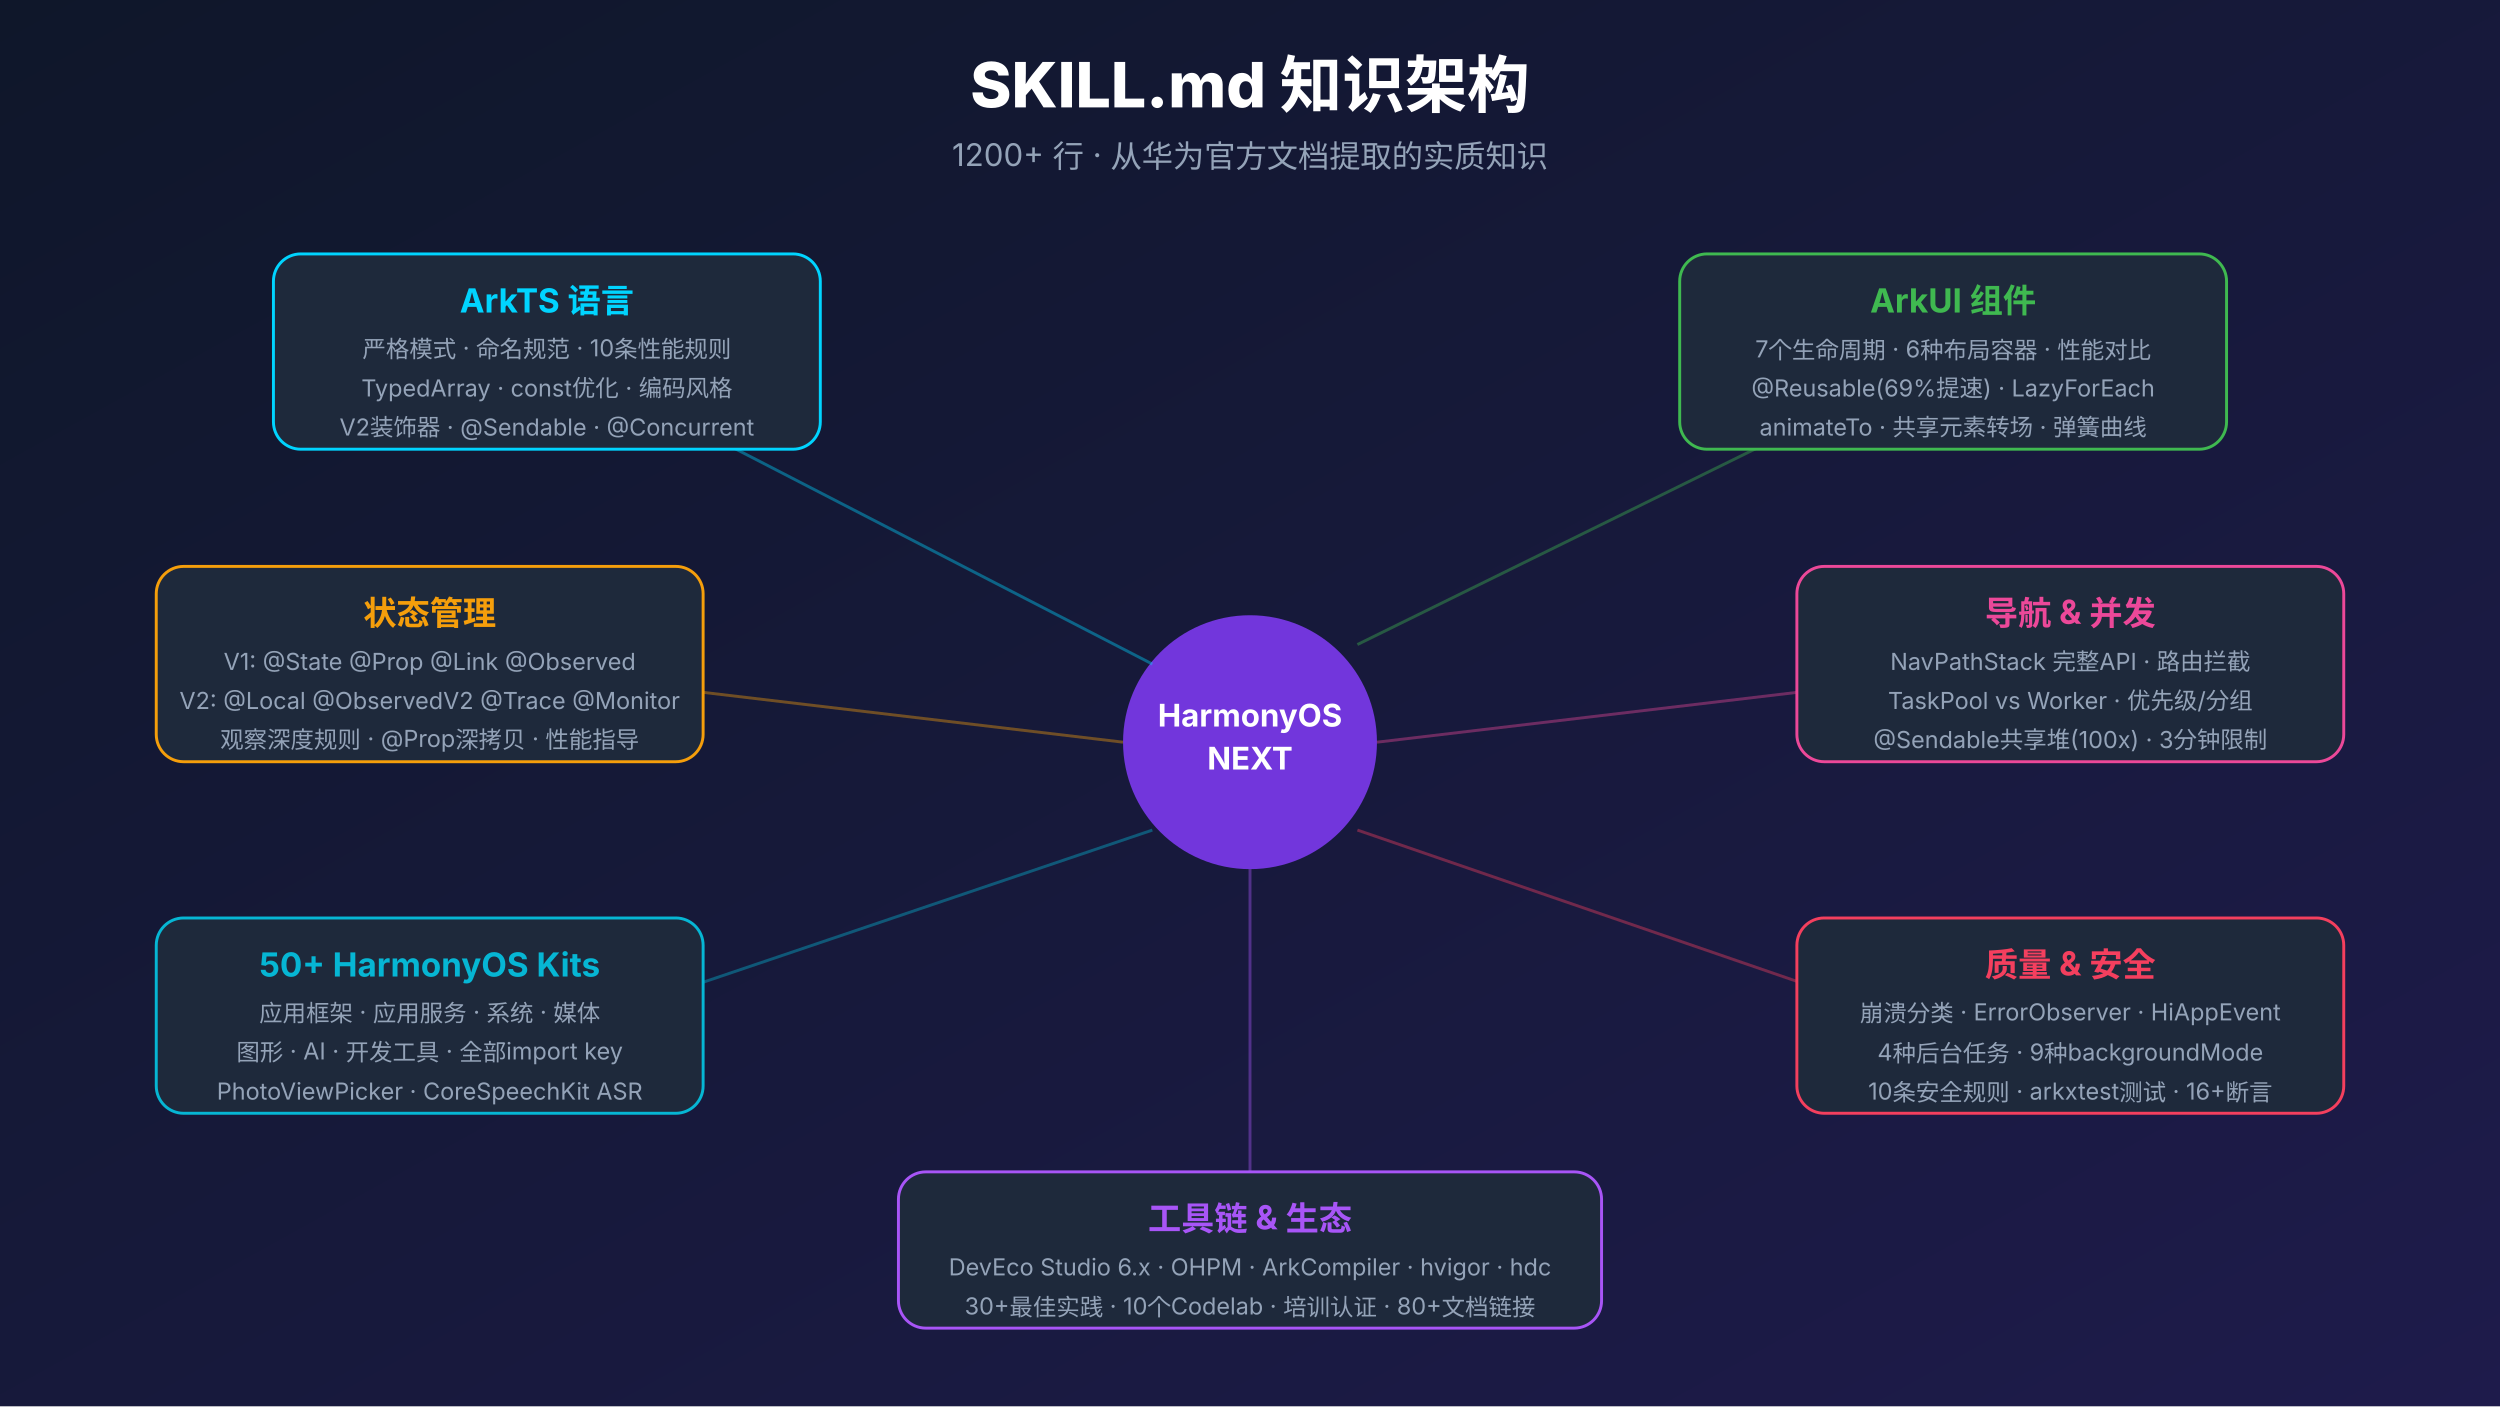
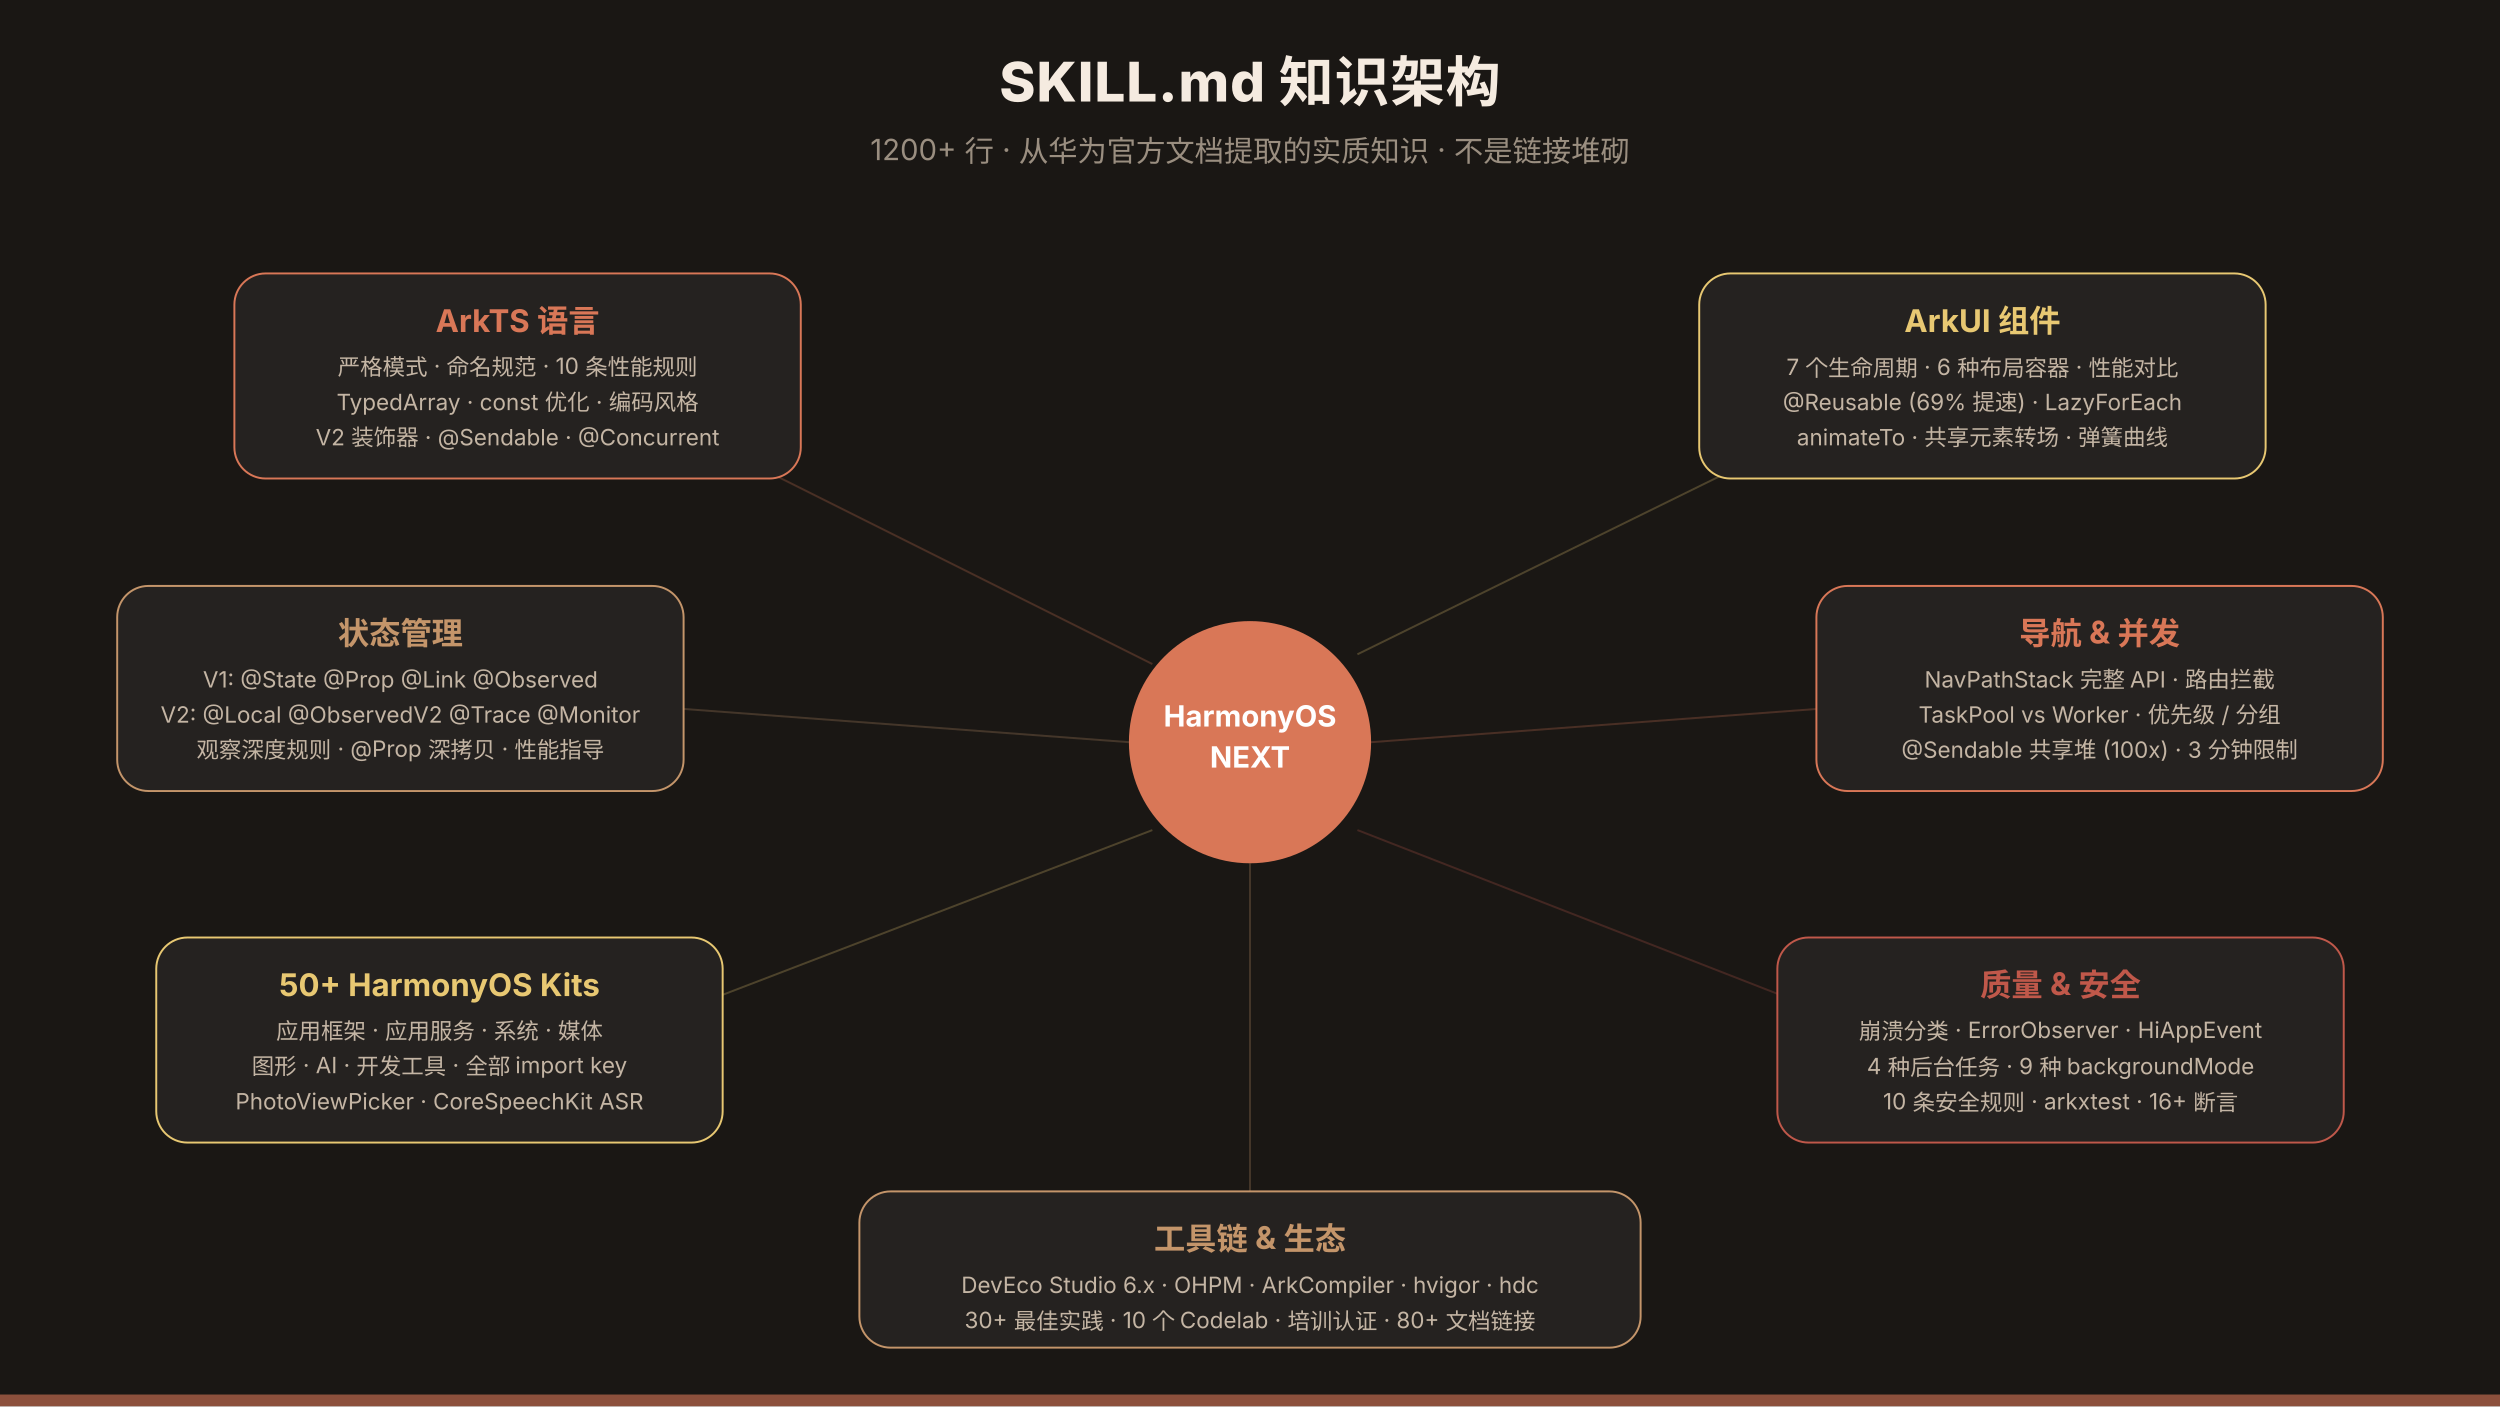
- <svg xmlns="http://www.w3.org/2000/svg" viewBox="0 0 1280 720" font-family="-apple-system, 'PingFang SC', 'Microsoft YaHei', sans-serif">
-   <defs>
-     <linearGradient id="bgk" x1="0%" y1="0%" x2="100%" y2="100%">
-       <stop offset="0%" stop-color="#0f172a" />
-       <stop offset="100%" stop-color="#1e1b4b" />
-     </linearGradient>
-   </defs>
-   <rect width="1280" height="720" fill="url(#bgk)" />
-   <text x="640" y="55" font-size="32" font-weight="800" fill="#fff" text-anchor="middle">SKILL.md 知识架构</text>
-   <text x="640" y="85" font-size="16" fill="#94a3b8" text-anchor="middle">1200+ 行 · 从华为官方文档提取的实质知识</text>
-   <circle cx="640" cy="380" r="65" fill="#7c3aed" opacity="0.9" />
-   <text x="640" y="372" font-size="16" font-weight="700" fill="#fff" text-anchor="middle">HarmonyOS</text>
-   <text x="640" y="394" font-size="16" font-weight="700" fill="#fff" text-anchor="middle">NEXT</text>
-   <line x1="590" y1="340" x2="280" y2="180" stroke="#00d4ff" stroke-width="1.5" opacity="0.4" />
-   <rect x="140" y="130" width="280" height="100" rx="14" fill="#1e293b" stroke="#00d4ff" stroke-width="1.5" />
-   <text x="280" y="160" font-size="17" font-weight="700" fill="#00d4ff" text-anchor="middle">ArkTS 语言</text>
-   <text x="280" y="183" font-size="12" fill="#94a3b8" text-anchor="middle">严格模式 · 命名规范 · 10条性能规则</text>
-   <text x="280" y="203" font-size="12" fill="#94a3b8" text-anchor="middle">TypedArray · const优化 · 编码风格</text>
-   <text x="280" y="223" font-size="12" fill="#94a3b8" text-anchor="middle">V2装饰器 · @Sendable · @Concurrent</text>
-   <line x1="695" y1="330" x2="1000" y2="180" stroke="#3fb950" stroke-width="1.5" opacity="0.4" />
-   <rect x="860" y="130" width="280" height="100" rx="14" fill="#1e293b" stroke="#3fb950" stroke-width="1.5" />
-   <text x="1000" y="160" font-size="17" font-weight="700" fill="#3fb950" text-anchor="middle">ArkUI 组件</text>
-   <text x="1000" y="183" font-size="12" fill="#94a3b8" text-anchor="middle">7个生命周期 · 6种布局容器 · 性能对比</text>
-   <text x="1000" y="203" font-size="12" fill="#94a3b8" text-anchor="middle">@Reusable(69%提速) · LazyForEach</text>
-   <text x="1000" y="223" font-size="12" fill="#94a3b8" text-anchor="middle">animateTo · 共享元素转场 · 弹簧曲线</text>
-   <line x1="575" y1="380" x2="280" y2="345" stroke="#f59e0b" stroke-width="1.5" opacity="0.4" />
-   <rect x="80" y="290" width="280" height="100" rx="14" fill="#1e293b" stroke="#f59e0b" stroke-width="1.5" />
-   <text x="220" y="320" font-size="17" font-weight="700" fill="#f59e0b" text-anchor="middle">状态管理</text>
-   <text x="220" y="343" font-size="12" fill="#94a3b8" text-anchor="middle">V1: @State @Prop @Link @Observed</text>
-   <text x="220" y="363" font-size="12" fill="#94a3b8" text-anchor="middle">V2: @Local @ObservedV2 @Trace @Monitor</text>
-   <text x="220" y="383" font-size="12" fill="#94a3b8" text-anchor="middle">观察深度规则 · @Prop深拷贝 · 性能指导</text>
-   <line x1="705" y1="380" x2="1000" y2="345" stroke="#ec4899" stroke-width="1.5" opacity="0.4" />
-   <rect x="920" y="290" width="280" height="100" rx="14" fill="#1e293b" stroke="#ec4899" stroke-width="1.5" />
-   <text x="1060" y="320" font-size="17" font-weight="700" fill="#ec4899" text-anchor="middle">导航 &amp; 并发</text>
-   <text x="1060" y="343" font-size="12" fill="#94a3b8" text-anchor="middle">NavPathStack 完整API · 路由拦截</text>
-   <text x="1060" y="363" font-size="12" fill="#94a3b8" text-anchor="middle">TaskPool vs Worker · 优先级/分组</text>
-   <text x="1060" y="383" font-size="12" fill="#94a3b8" text-anchor="middle">@Sendable共享堆(100x) · 3分钟限制</text>
-   <line x1="590" y1="425" x2="280" y2="530" stroke="#06b6d4" stroke-width="1.5" opacity="0.4" />
-   <rect x="80" y="470" width="280" height="100" rx="14" fill="#1e293b" stroke="#06b6d4" stroke-width="1.5" />
-   <text x="220" y="500" font-size="17" font-weight="700" fill="#06b6d4" text-anchor="middle">50+ HarmonyOS Kits</text>
-   <text x="220" y="523" font-size="12" fill="#94a3b8" text-anchor="middle">应用框架 · 应用服务 · 系统 · 媒体</text>
-   <text x="220" y="543" font-size="12" fill="#94a3b8" text-anchor="middle">图形 · AI · 开发工具 · 全部import key</text>
-   <text x="220" y="563" font-size="12" fill="#94a3b8" text-anchor="middle">PhotoViewPicker · CoreSpeechKit ASR</text>
-   <line x1="695" y1="425" x2="1000" y2="530" stroke="#f43f5e" stroke-width="1.5" opacity="0.4" />
-   <rect x="920" y="470" width="280" height="100" rx="14" fill="#1e293b" stroke="#f43f5e" stroke-width="1.5" />
-   <text x="1060" y="500" font-size="17" font-weight="700" fill="#f43f5e" text-anchor="middle">质量 &amp; 安全</text>
-   <text x="1060" y="523" font-size="12" fill="#94a3b8" text-anchor="middle">崩溃分类 · ErrorObserver · HiAppEvent</text>
-   <text x="1060" y="543" font-size="12" fill="#94a3b8" text-anchor="middle">4种后台任务 · 9种backgroundMode</text>
-   <text x="1060" y="563" font-size="12" fill="#94a3b8" text-anchor="middle">10条安全规则 · arkxtest测试 · 16+断言</text>
-   <line x1="640" y1="445" x2="640" y2="600" stroke="#a855f7" stroke-width="1.5" opacity="0.4" />
-   <rect x="460" y="600" width="360" height="80" rx="14" fill="#1e293b" stroke="#a855f7" stroke-width="1.5" />
-   <text x="640" y="630" font-size="17" font-weight="700" fill="#a855f7" text-anchor="middle">工具链 &amp; 生态</text>
-   <text x="640" y="653" font-size="12" fill="#94a3b8" text-anchor="middle">DevEco Studio 6.x · OHPM · ArkCompiler · hvigor · hdc</text>
-   <text x="640" y="673" font-size="12" fill="#94a3b8" text-anchor="middle">30+最佳实践 · 10个Codelab · 培训认证 · 80+文档链接</text>
+ <svg xmlns="http://www.w3.org/2000/svg" viewBox="0 0 1280 720" font-family="-apple-system, 'PingFang SC', 'Söhne', 'Microsoft YaHei', sans-serif">
+   <rect width="1280" height="720" fill="#1a1714" />
+   <text x="640" y="52" font-size="28" font-weight="800" fill="#f5ebe0" text-anchor="middle" letter-spacing="0.5">SKILL.md 知识架构</text>
+   <text x="640" y="82" font-size="15" fill="#9a8e80" text-anchor="middle">1200+ 行 · 从华为官方文档提取的实质知识 · 不是链接堆砌</text>
+   <circle cx="640" cy="380" r="62" fill="#D97757" />
+   <text x="640" y="372" font-size="15" font-weight="700" fill="#fff" text-anchor="middle">HarmonyOS</text>
+   <text x="640" y="393" font-size="15" font-weight="700" fill="#fff" text-anchor="middle">NEXT</text>
+   <line x1="590" y1="340" x2="290" y2="190" stroke="#D97757" stroke-width="1" opacity="0.25" />
+   <line x1="695" y1="335" x2="990" y2="190" stroke="#E8C872" stroke-width="1" opacity="0.25" />
+   <line x1="578" y1="380" x2="310" y2="360" stroke="#c4956a" stroke-width="1" opacity="0.25" />
+   <line x1="702" y1="380" x2="970" y2="360" stroke="#D97757" stroke-width="1" opacity="0.25" />
+   <line x1="590" y1="425" x2="290" y2="540" stroke="#E8C872" stroke-width="1" opacity="0.25" />
+   <line x1="695" y1="425" x2="990" y2="540" stroke="#c0584a" stroke-width="1" opacity="0.25" />
+   <line x1="640" y1="442" x2="640" y2="610" stroke="#c4956a" stroke-width="1" opacity="0.25" />
+   <rect x="120" y="140" width="290" height="105" rx="16" fill="#252220" stroke="#D97757" stroke-width="1" />
+   <text x="265" y="170" font-size="16" font-weight="700" fill="#D97757" text-anchor="middle">ArkTS 语言</text>
+   <text x="265" y="192" font-size="11.5" fill="#c4b5a4" text-anchor="middle">严格模式 · 命名规范 · 10 条性能规则</text>
+   <text x="265" y="210" font-size="11.5" fill="#c4b5a4" text-anchor="middle">TypedArray · const 优化 · 编码风格</text>
+   <text x="265" y="228" font-size="11.5" fill="#c4b5a4" text-anchor="middle">V2 装饰器 · @Sendable · @Concurrent</text>
+   <rect x="870" y="140" width="290" height="105" rx="16" fill="#252220" stroke="#E8C872" stroke-width="1" />
+   <text x="1015" y="170" font-size="16" font-weight="700" fill="#E8C872" text-anchor="middle">ArkUI 组件</text>
+   <text x="1015" y="192" font-size="11.5" fill="#c4b5a4" text-anchor="middle">7 个生命周期 · 6 种布局容器 · 性能对比</text>
+   <text x="1015" y="210" font-size="11.5" fill="#c4b5a4" text-anchor="middle">@Reusable (69% 提速) · LazyForEach</text>
+   <text x="1015" y="228" font-size="11.5" fill="#c4b5a4" text-anchor="middle">animateTo · 共享元素转场 · 弹簧曲线</text>
+   <rect x="60" y="300" width="290" height="105" rx="16" fill="#252220" stroke="#c4956a" stroke-width="1" />
+   <text x="205" y="330" font-size="16" font-weight="700" fill="#c4956a" text-anchor="middle">状态管理</text>
+   <text x="205" y="352" font-size="11.5" fill="#c4b5a4" text-anchor="middle">V1: @State @Prop @Link @Observed</text>
+   <text x="205" y="370" font-size="11.5" fill="#c4b5a4" text-anchor="middle">V2: @Local @ObservedV2 @Trace @Monitor</text>
+   <text x="205" y="388" font-size="11.5" fill="#c4b5a4" text-anchor="middle">观察深度规则 · @Prop 深拷贝 · 性能指导</text>
+   <rect x="930" y="300" width="290" height="105" rx="16" fill="#252220" stroke="#D97757" stroke-width="1" />
+   <text x="1075" y="330" font-size="16" font-weight="700" fill="#D97757" text-anchor="middle">导航 &amp; 并发</text>
+   <text x="1075" y="352" font-size="11.5" fill="#c4b5a4" text-anchor="middle">NavPathStack 完整 API · 路由拦截</text>
+   <text x="1075" y="370" font-size="11.5" fill="#c4b5a4" text-anchor="middle">TaskPool vs Worker · 优先级 / 分组</text>
+   <text x="1075" y="388" font-size="11.5" fill="#c4b5a4" text-anchor="middle">@Sendable 共享堆 (100x) · 3 分钟限制</text>
+   <rect x="80" y="480" width="290" height="105" rx="16" fill="#252220" stroke="#E8C872" stroke-width="1" />
+   <text x="225" y="510" font-size="16" font-weight="700" fill="#E8C872" text-anchor="middle">50+ HarmonyOS Kits</text>
+   <text x="225" y="532" font-size="11.5" fill="#c4b5a4" text-anchor="middle">应用框架 · 应用服务 · 系统 · 媒体</text>
+   <text x="225" y="550" font-size="11.5" fill="#c4b5a4" text-anchor="middle">图形 · AI · 开发工具 · 全部 import key</text>
+   <text x="225" y="568" font-size="11.5" fill="#c4b5a4" text-anchor="middle">PhotoViewPicker · CoreSpeechKit ASR</text>
+   <rect x="910" y="480" width="290" height="105" rx="16" fill="#252220" stroke="#c0584a" stroke-width="1" />
+   <text x="1055" y="510" font-size="16" font-weight="700" fill="#c0584a" text-anchor="middle">质量 &amp; 安全</text>
+   <text x="1055" y="532" font-size="11.5" fill="#c4b5a4" text-anchor="middle">崩溃分类 · ErrorObserver · HiAppEvent</text>
+   <text x="1055" y="550" font-size="11.5" fill="#c4b5a4" text-anchor="middle">4 种后台任务 · 9 种 backgroundMode</text>
+   <text x="1055" y="568" font-size="11.5" fill="#c4b5a4" text-anchor="middle">10 条安全规则 · arkxtest · 16+ 断言</text>
+   <rect x="440" y="610" width="400" height="80" rx="16" fill="#252220" stroke="#c4956a" stroke-width="1" />
+   <text x="640" y="640" font-size="16" font-weight="700" fill="#c4956a" text-anchor="middle">工具链 &amp; 生态</text>
+   <text x="640" y="662" font-size="11.5" fill="#c4b5a4" text-anchor="middle">DevEco Studio 6.x · OHPM · ArkCompiler · hvigor · hdc</text>
+   <text x="640" y="680" font-size="11.5" fill="#c4b5a4" text-anchor="middle">30+ 最佳实践 · 10 个 Codelab · 培训认证 · 80+ 文档链接</text>
+   <rect x="0" y="714" width="1280" height="6" fill="#D97757" opacity="0.6" />
</svg>
